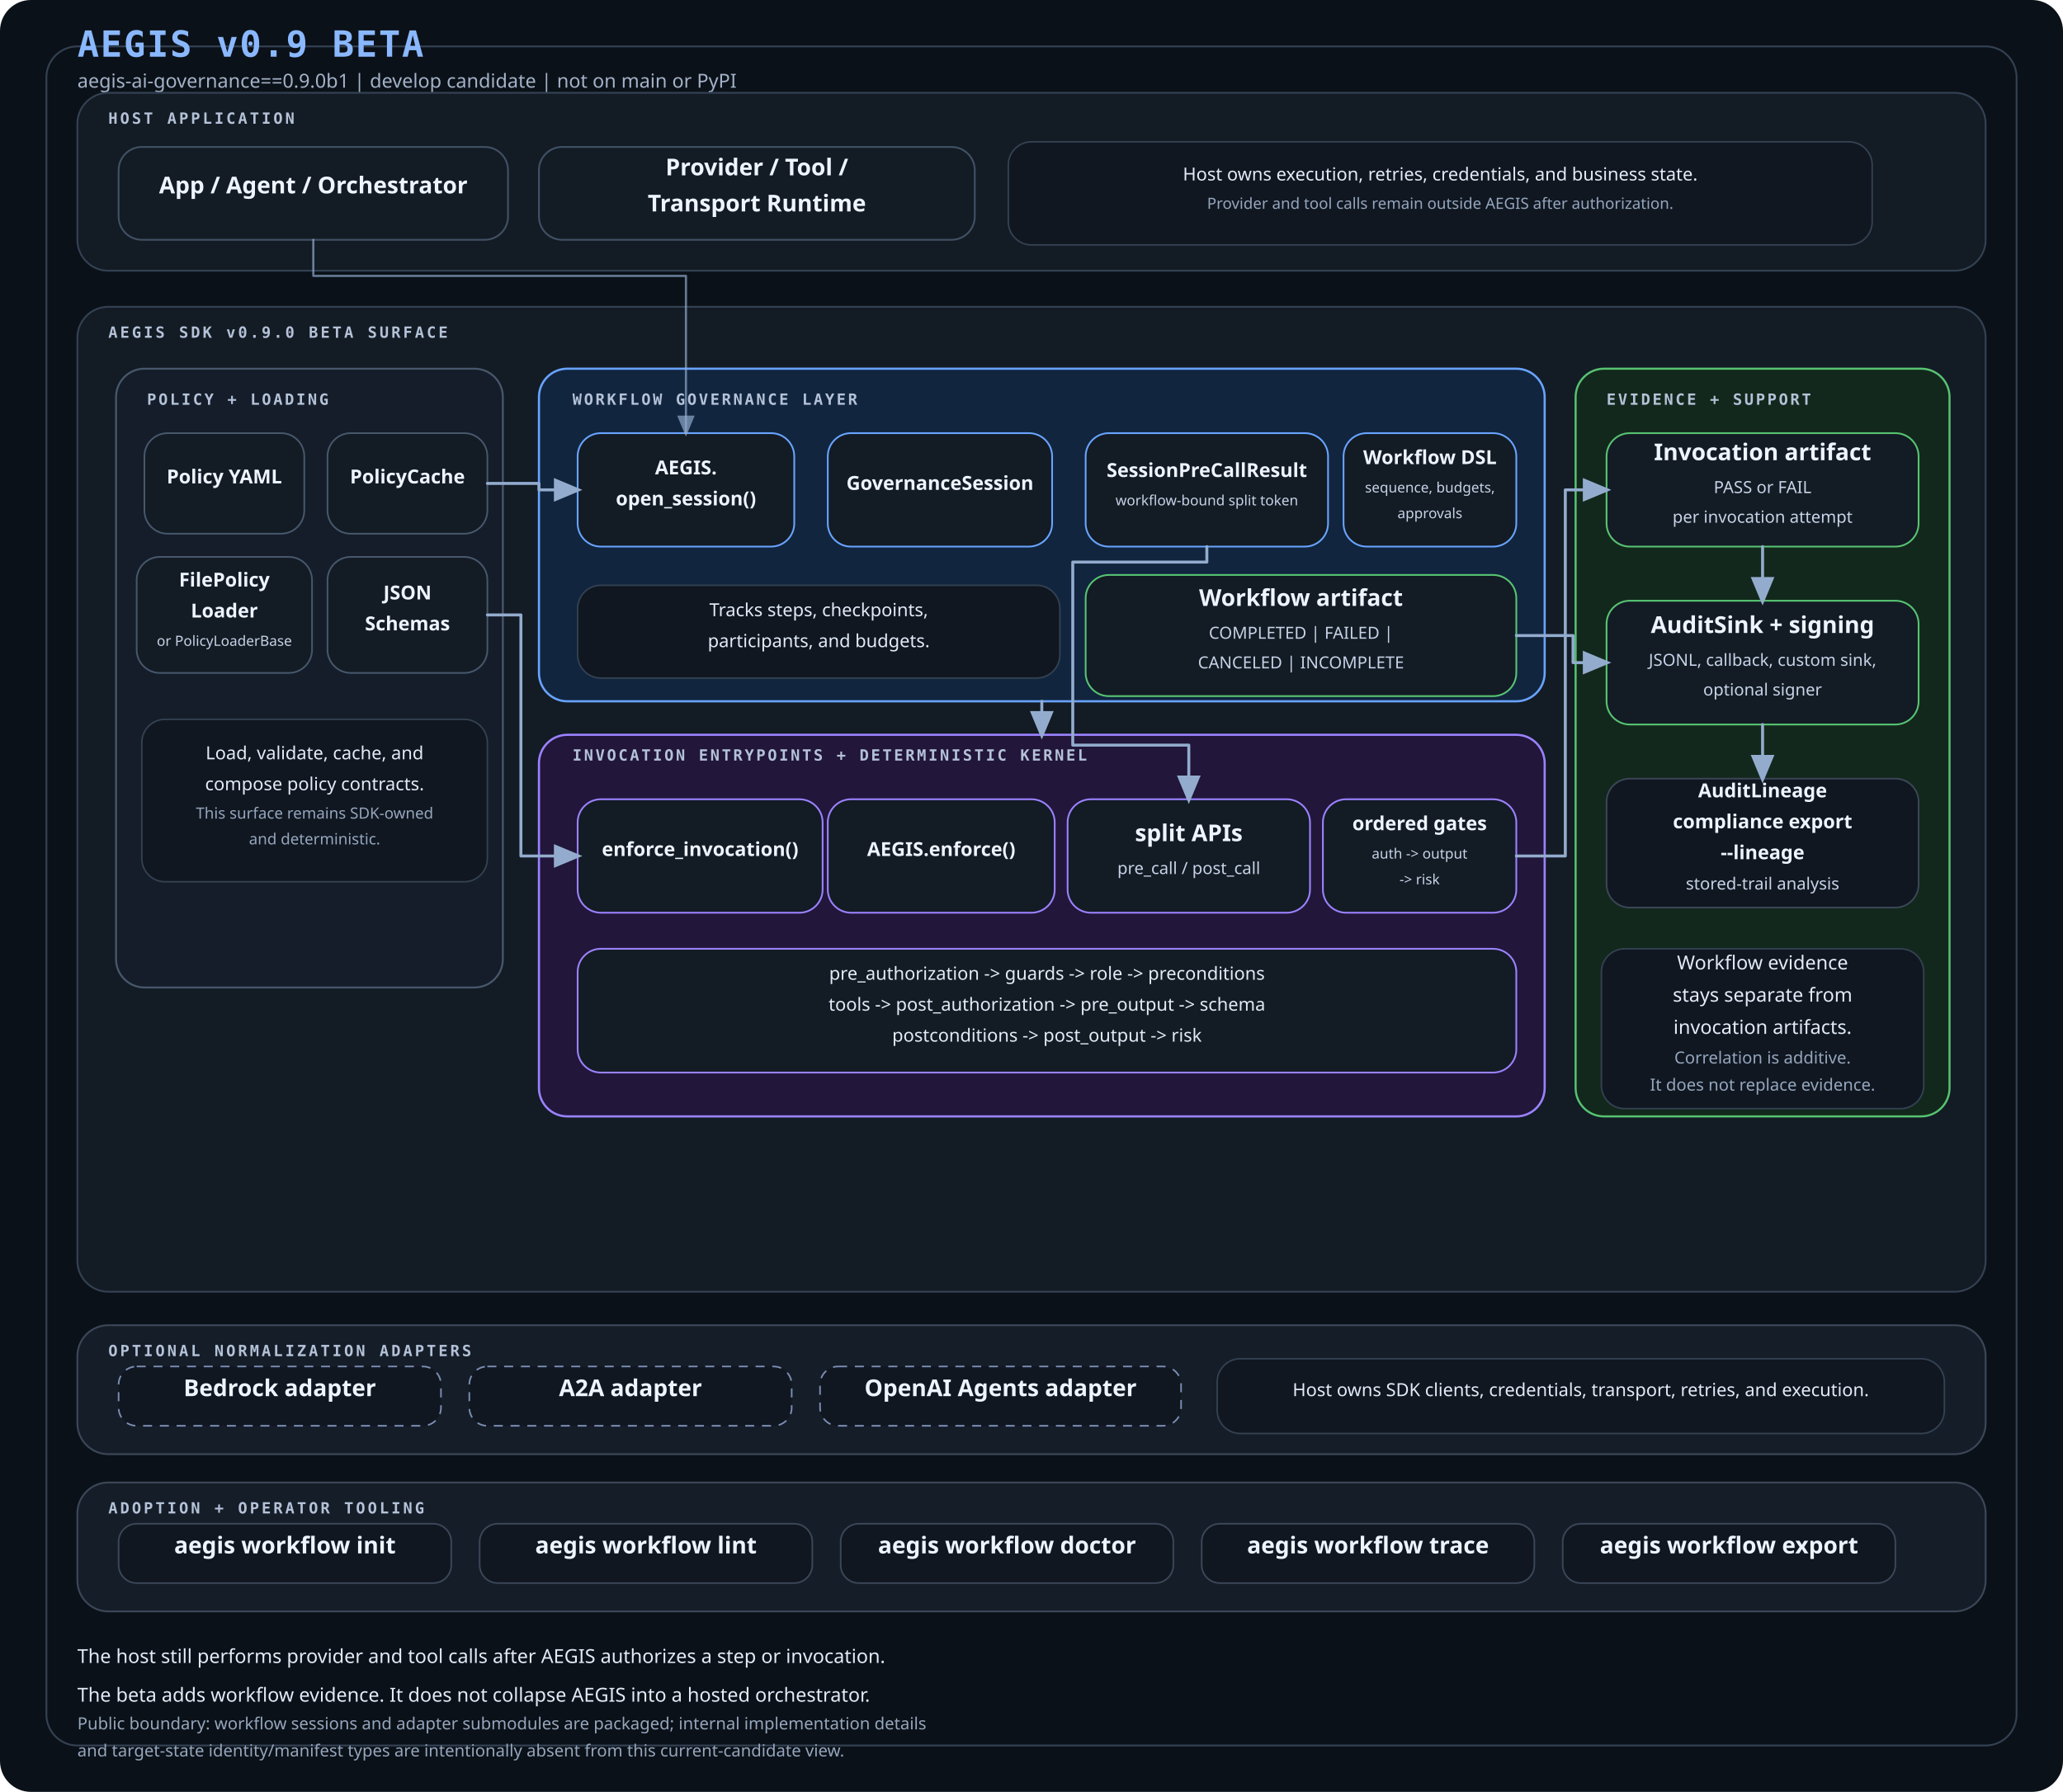
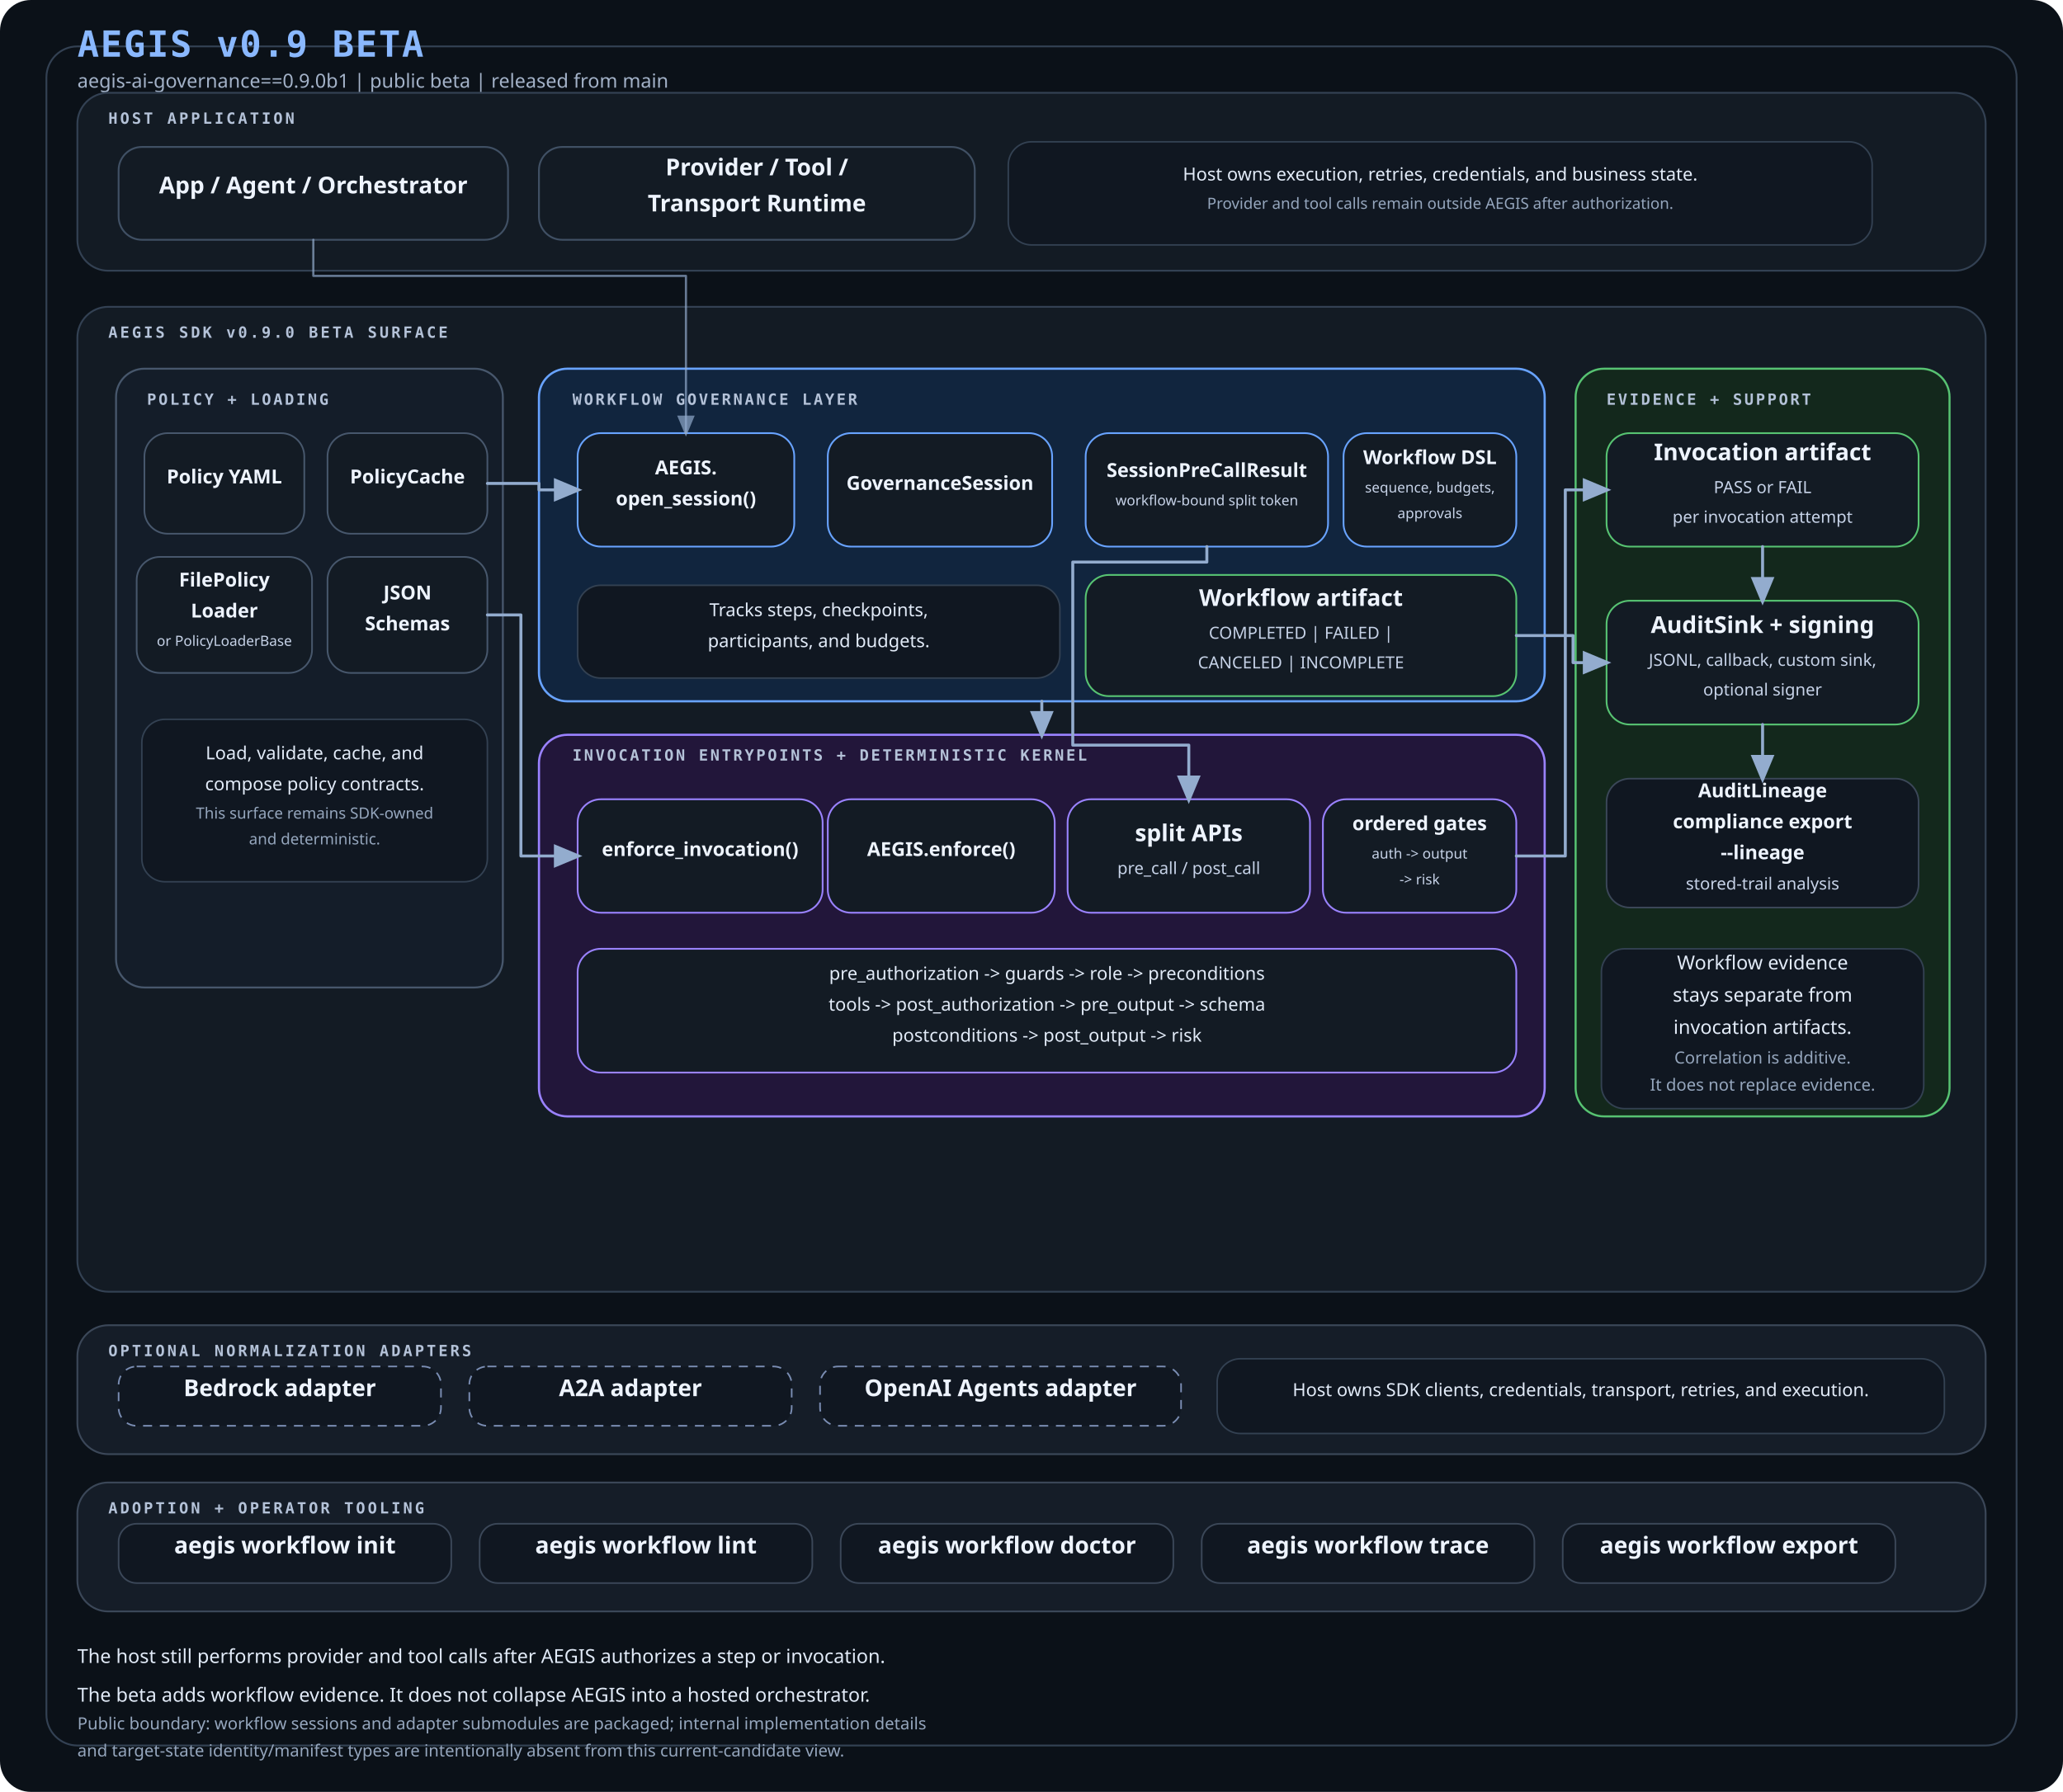
<svg xmlns="http://www.w3.org/2000/svg" viewBox="0 0 1600 1390">
  <defs>
    <style>
  svg {
    font-family: 'IBM Plex Sans', 'Avenir Next', 'Segoe UI', sans-serif;
  }
  .mono {
    font-family: 'IBM Plex Mono', 'SFMono-Regular', 'Menlo', monospace;
  }
  .page-title {
    fill: #8ab8ff;
    font-size: 28px;
    font-weight: 700;
    letter-spacing: 0.04em;
  }
  .page-subtitle {
    fill: #a3b2c8;
    font-size: 15px;
  }
  .section-tag {
    fill: #b4c2d8;
    font-size: 12px;
    font-weight: 700;
    letter-spacing: 0.16em;
  }
  .panel-title {
    fill: #b4c2d8;
    font-size: 12px;
    font-weight: 700;
    letter-spacing: 0.14em;
  }
  .box-title {
    fill: #eef4ff;
    font-size: 18px;
    font-weight: 600;
  }
  .box-title-compact {
    fill: #eef4ff;
    font-size: 15px;
    font-weight: 600;
  }
  .box-sub {
    fill: #c7d3e8;
    font-size: 13px;
    font-weight: 500;
  }
  .box-sub-compact {
    fill: #c7d3e8;
    font-size: 11px;
    font-weight: 500;
  }
  .body {
    fill: #e2ebf8;
    font-size: 14px;
    font-weight: 500;
  }
  .body-plus {
    fill: #e2ebf8;
    font-size: 15px;
    font-weight: 500;
  }
  .small {
    fill: #95a6bd;
    font-size: 12px;
  }
  .small-plus {
    fill: #95a6bd;
    font-size: 13px;
  }
  .footer-note {
    fill: #e2ebf8;
    font-size: 14px;
    font-weight: 500;
  }
  .footer-note-lg {
    fill: #e2ebf8;
    font-size: 15px;
    font-weight: 500;
  }
  .footer-small {
    fill: #95a6bd;
    font-size: 12px;
  }
  .footer-small-lg {
    fill: #95a6bd;
    font-size: 13px;
  }
  .frame {
    fill: none;
    stroke: #334153;
    stroke-width: 1.4;
  }
  .band {
    fill: #131b24;
    stroke: #334153;
    stroke-width: 1.4;
  }
  .host-box {
    fill: #131b24;
    stroke: #405064;
    stroke-width: 1.4;
  }
  .policy-panel {
    fill: #141d29;
    stroke: #47576c;
    stroke-width: 1.5;
  }
  .workflow-panel {
    fill: #11253e;
    stroke: #68a3ff;
    stroke-width: 1.7;
  }
  .kernel-panel {
    fill: #22163a;
    stroke: #9a82ff;
    stroke-width: 1.7;
  }
  .evidence-panel {
    fill: #13281c;
    stroke: #57c372;
    stroke-width: 1.6;
  }
  .ops-panel {
    fill: #151d28;
    stroke: #3b4758;
    stroke-width: 1.4;
  }
  .adapter-panel {
    fill: #111826;
    stroke: #7a8db3;
    stroke-width: 1.4;
    stroke-dasharray: 8 7;
  }
  .note-box {
    fill: #101721;
    stroke: #334152;
    stroke-width: 1.2;
  }
  .node-neutral {
    fill: #131b24;
    stroke: #405064;
    stroke-width: 1.3;
  }
  .node-policy {
    fill: #131b24;
    stroke: #47576c;
    stroke-width: 1.3;
  }
  .node-workflow {
    fill: #131b24;
    stroke: #68a3ff;
    stroke-width: 1.35;
  }
  .node-kernel {
    fill: #131b24;
    stroke: #9a82ff;
    stroke-width: 1.35;
  }
  .node-evidence {
    fill: #131b24;
    stroke: #57c372;
    stroke-width: 1.35;
  }
  .node-ops {
    fill: #101721;
    stroke: #3b4758;
    stroke-width: 1.25;
  }
  .node-adapter {
    fill: #101721;
    stroke: #7a8db3;
    stroke-width: 1.25;
    stroke-dasharray: 7 6;
  }
  .connector {
    fill: none;
    stroke: #93acce;
    stroke-width: 2.3;
    stroke-linecap: round;
    stroke-linejoin: round;
  }
  .connector-muted {
    fill: none;
    stroke: #6a7c94;
    stroke-width: 2.0;
    stroke-linecap: round;
    stroke-linejoin: round;
    stroke-dasharray: 7 7;
  }
  .connector-soft {
    fill: none;
    stroke: #93acce;
    stroke-opacity: 0.68;
    stroke-width: 1.7;
    stroke-linecap: round;
    stroke-linejoin: round;
  }
</style>
    <marker id="arrow" viewBox="0 0 12 10" refX="10" refY="5" markerWidth="10" markerHeight="8" orient="auto">
      <path d="M0 0 L12 5 L0 10 z" fill="#93acce" />
    </marker>
    <marker id="arrow-muted" viewBox="0 0 12 10" refX="10" refY="5" markerWidth="10" markerHeight="8" orient="auto">
      <path d="M0 0 L12 5 L0 10 z" fill="#6a7c94" />
    </marker>
    <marker id="arrow-soft" viewBox="0 0 12 10" refX="10" refY="5" markerWidth="10" markerHeight="8" orient="auto">
      <path d="M0 0 L12 5 L0 10 z" fill="#93acce" fill-opacity="0.68" />
    </marker>
  </defs>
  <rect width="1600" height="1390" fill="#0b1118" rx="24" />
  <rect x="36" y="36" width="1528" height="1318" class="frame" rx="24" />
  <text class="page-title mono" x="60" y="44">AEGIS v0.9 BETA</text>
-   <text class="page-subtitle" x="60" y="68">aegis-ai-governance==0.9.0b1 | develop candidate | not on main or PyPI</text>
+   <text class="page-subtitle" x="60" y="68">aegis-ai-governance==0.9.0b1 | public beta | released from main</text>
  <rect x="60" y="72" width="1480" height="138" rx="24" class="band" />
  <text class="section-tag mono" x="84" y="96">HOST APPLICATION</text>
  <rect x="92" y="114" width="302" height="72" rx="18" class="host-box" />
  <text class="box-title" x="243" y="150.0" text-anchor="middle">App / Agent / Orchestrator</text>
  <rect x="418" y="114" width="338" height="72" rx="18" class="host-box" />
  <text class="box-title" x="587" y="136.0" text-anchor="middle">Provider / Tool /</text>
  <text class="box-title" x="587" y="164.0" text-anchor="middle">Transport Runtime</text>
  <rect x="782" y="110" width="670" height="80" rx="18" class="note-box" />
  <text class="body" x="1117" y="140.0" text-anchor="middle">Host owns execution, retries, credentials, and business state.</text>
  <text class="small" x="1117" y="162.0" text-anchor="middle">Provider and tool calls remain outside AEGIS after authorization.</text>
  <rect x="60" y="238" width="1480" height="764" rx="24" class="band" />
  <text class="section-tag mono" x="84" y="262">AEGIS SDK v0.9.0 BETA SURFACE</text>
  <rect x="90" y="286" width="300" height="480" rx="22" class="policy-panel" />
  <text class="panel-title mono" x="114" y="314">POLICY + LOADING</text>
  <rect x="418" y="286" width="780" height="258" rx="22" class="workflow-panel" />
  <text class="panel-title mono" x="444" y="314">WORKFLOW GOVERNANCE LAYER</text>
  <rect x="418" y="570" width="780" height="296" rx="22" class="kernel-panel" />
  <text class="panel-title mono" x="444" y="590">INVOCATION ENTRYPOINTS + DETERMINISTIC KERNEL</text>
  <rect x="1222" y="286" width="290" height="580" rx="22" class="evidence-panel" />
  <text class="panel-title mono" x="1246" y="314">EVIDENCE + SUPPORT</text>
  <rect x="112" y="336" width="124" height="78" rx="18" class="node-policy" />
  <text class="box-title-compact" x="174" y="375.0" text-anchor="middle">Policy YAML</text>
  <rect x="254" y="336" width="124" height="78" rx="18" class="node-policy" />
  <text class="box-title-compact" x="316" y="375.0" text-anchor="middle">PolicyCache</text>
  <rect x="106" y="432" width="136" height="90" rx="18" class="node-policy" />
  <text class="box-title-compact" x="174" y="455.0" text-anchor="middle">FilePolicy</text>
  <text class="box-title-compact" x="174" y="479.0" text-anchor="middle">Loader</text>
  <text class="box-sub-compact" x="174" y="501.0" text-anchor="middle">or PolicyLoaderBase</text>
  <rect x="254" y="432" width="124" height="90" rx="18" class="node-policy" />
  <text class="box-title-compact" x="316" y="465.0" text-anchor="middle">JSON</text>
  <text class="box-title-compact" x="316" y="489.0" text-anchor="middle">Schemas</text>
  <rect x="110" y="558" width="268" height="126" rx="18" class="note-box" />
  <text class="body" x="244" y="589.0" text-anchor="middle">Load, validate, cache, and</text>
  <text class="body" x="244" y="613.0" text-anchor="middle">compose policy contracts.</text>
  <text class="small" x="244" y="635.0" text-anchor="middle">This surface remains SDK-owned</text>
  <text class="small" x="244" y="655.0" text-anchor="middle">and deterministic.</text>
  <rect x="448" y="336" width="168" height="88" rx="18" class="node-workflow" />
  <text class="box-title-compact" x="532" y="368.0" text-anchor="middle">AEGIS.</text>
  <text class="box-title-compact" x="532" y="392.0" text-anchor="middle">open_session()</text>
  <rect x="642" y="336" width="174" height="88" rx="18" class="node-workflow" />
  <text class="box-title-compact" x="729" y="380.0" text-anchor="middle">GovernanceSession</text>
  <rect x="842" y="336" width="188" height="88" rx="18" class="node-workflow" />
  <text class="box-title-compact" x="936" y="370.0" text-anchor="middle">SessionPreCallResult</text>
  <text class="box-sub-compact" x="936" y="392.0" text-anchor="middle">workflow-bound split token</text>
  <rect x="1042" y="336" width="134" height="88" rx="18" class="node-workflow" />
  <text class="box-title-compact" x="1109" y="360.0" text-anchor="middle">Workflow DSL</text>
  <text class="box-sub-compact" x="1109" y="382.0" text-anchor="middle">sequence, budgets,</text>
  <text class="box-sub-compact" x="1109" y="402.0" text-anchor="middle">approvals</text>
  <rect x="448" y="454" width="374" height="72" rx="18" class="note-box" />
  <text class="body" x="635" y="478.0" text-anchor="middle">Tracks steps, checkpoints,</text>
  <text class="body" x="635" y="502.0" text-anchor="middle">participants, and budgets.</text>
  <rect x="842" y="446" width="334" height="94" rx="18" class="node-evidence" />
  <text class="box-title" x="1009" y="470.0" text-anchor="middle">Workflow artifact</text>
  <text class="box-sub" x="1009" y="495.5" text-anchor="middle">COMPLETED | FAILED |</text>
  <text class="box-sub" x="1009" y="518.5" text-anchor="middle">CANCELED | INCOMPLETE</text>
  <rect x="448" y="620" width="190" height="88" rx="18" class="node-kernel" />
  <text class="box-title-compact" x="543" y="664.0" text-anchor="middle">enforce_invocation()</text>
  <rect x="642" y="620" width="176" height="88" rx="18" class="node-kernel" />
  <text class="box-title-compact" x="730" y="664.0" text-anchor="middle">AEGIS.enforce()</text>
  <rect x="828" y="620" width="188" height="88" rx="18" class="node-kernel" />
  <text class="box-title" x="922" y="652.5" text-anchor="middle">split APIs</text>
  <text class="box-sub" x="922" y="678.0" text-anchor="middle">pre_call / post_call</text>
  <rect x="1026" y="620" width="150" height="88" rx="18" class="node-kernel" />
  <text class="box-title-compact" x="1101" y="644.0" text-anchor="middle">ordered gates</text>
  <text class="box-sub-compact" x="1101" y="666.0" text-anchor="middle">auth -&gt; output</text>
  <text class="box-sub-compact" x="1101" y="686.0" text-anchor="middle">-&gt; risk</text>
  <rect x="448" y="736" width="728" height="96" rx="18" class="node-kernel" />
  <text class="body" x="812" y="760.0" text-anchor="middle">pre_authorization -&gt; guards -&gt; role -&gt; preconditions</text>
  <text class="body" x="812" y="784.0" text-anchor="middle">tools -&gt; post_authorization -&gt; pre_output -&gt; schema</text>
  <text class="body" x="812" y="808.0" text-anchor="middle">postconditions -&gt; post_output -&gt; risk</text>
  <rect x="1246" y="336" width="242" height="88" rx="18" class="node-evidence" />
  <text class="box-title" x="1367" y="357.0" text-anchor="middle">Invocation artifact</text>
  <text class="box-sub" x="1367" y="382.5" text-anchor="middle">PASS or FAIL</text>
  <text class="box-sub" x="1367" y="405.5" text-anchor="middle">per invocation attempt</text>
  <rect x="1246" y="466" width="242" height="96" rx="18" class="node-evidence" />
  <text class="box-title" x="1367" y="491.0" text-anchor="middle">AuditSink + signing</text>
  <text class="box-sub" x="1367" y="516.5" text-anchor="middle">JSONL, callback, custom sink,</text>
  <text class="box-sub" x="1367" y="539.5" text-anchor="middle">optional signer</text>
  <rect x="1246" y="604" width="242" height="100" rx="18" class="node-ops" />
  <text class="box-title-compact" x="1367" y="618.5" text-anchor="middle">AuditLineage</text>
  <text class="box-title-compact" x="1367" y="642.5" text-anchor="middle">compliance export</text>
  <text class="box-title-compact" x="1367" y="666.5" text-anchor="middle">--lineage</text>
  <text class="box-sub" x="1367" y="690.0" text-anchor="middle">stored-trail analysis</text>
  <rect x="1242" y="736" width="250" height="124" rx="18" class="note-box" />
  <text class="body-plus" x="1367" y="752.0" text-anchor="middle">Workflow evidence</text>
  <text class="body-plus" x="1367" y="777.0" text-anchor="middle">stays separate from</text>
  <text class="body-plus" x="1367" y="802.0" text-anchor="middle">invocation artifacts.</text>
  <text class="small-plus" x="1367" y="825.0" text-anchor="middle">Correlation is additive.</text>
  <text class="small-plus" x="1367" y="846.0" text-anchor="middle">It does not replace evidence.</text>
  <rect x="60" y="1028" width="1480" height="100" rx="24" class="ops-panel" />
  <text class="section-tag mono" x="84" y="1052">OPTIONAL NORMALIZATION ADAPTERS</text>
  <rect x="92" y="1060" width="250" height="46" rx="14" class="node-adapter" />
  <text class="box-title" x="217" y="1083.0" text-anchor="middle">Bedrock adapter</text>
  <rect x="364" y="1060" width="250" height="46" rx="14" class="node-adapter" />
  <text class="box-title" x="489" y="1083.0" text-anchor="middle">A2A adapter</text>
  <rect x="636" y="1060" width="280" height="46" rx="14" class="node-adapter" />
  <text class="box-title" x="776" y="1083.0" text-anchor="middle">OpenAI Agents adapter</text>
  <rect x="944" y="1054" width="564" height="58" rx="18" class="note-box" />
  <text class="body" x="1226" y="1083.0" text-anchor="middle">Host owns SDK clients, credentials, transport, retries, and execution.</text>
  <rect x="60" y="1150" width="1480" height="100" rx="24" class="ops-panel" />
  <text class="section-tag mono" x="84" y="1174">ADOPTION + OPERATOR TOOLING</text>
  <rect x="92" y="1182" width="258" height="46" rx="14" class="node-ops" />
  <text class="box-title" x="221" y="1205.0" text-anchor="middle">aegis workflow init</text>
  <rect x="372" y="1182" width="258" height="46" rx="14" class="node-ops" />
  <text class="box-title" x="501" y="1205.0" text-anchor="middle">aegis workflow lint</text>
  <rect x="652" y="1182" width="258" height="46" rx="14" class="node-ops" />
  <text class="box-title" x="781" y="1205.0" text-anchor="middle">aegis workflow doctor</text>
  <rect x="932" y="1182" width="258" height="46" rx="14" class="node-ops" />
  <text class="box-title" x="1061" y="1205.0" text-anchor="middle">aegis workflow trace</text>
  <rect x="1212" y="1182" width="258" height="46" rx="14" class="node-ops" />
  <text class="box-title" x="1341" y="1205.0" text-anchor="middle">aegis workflow export</text>
  <path class="connector-soft" d="M243 186 V214 H532 V336" marker-end="url(#arrow-soft)" />
  <path class="connector" d="M378 375 H418 V380 H448" marker-end="url(#arrow)" />
  <path class="connector" d="M378 477 H404 V664 H448" marker-end="url(#arrow)" />
  <path class="connector" d="M808 544 V570" marker-end="url(#arrow)" />
  <path class="connector" d="M936 424 V436 H832 V578 H922 V620" marker-end="url(#arrow)" />
  <path class="connector" d="M1176 493 H1220 V514 H1246" marker-end="url(#arrow)" />
  <path class="connector" d="M1176 664 H1214 V380 H1246" marker-end="url(#arrow)" />
  <path class="connector" d="M1367 424 V466" marker-end="url(#arrow)" />
  <path class="connector" d="M1367 562 V604" marker-end="url(#arrow)" />
  <text class="footer-note-lg" x="60" y="1290.0" text-anchor="start">The host still performs provider and tool calls after AEGIS authorizes a step or invocation.</text>
  <text class="footer-note-lg" x="60" y="1320.0" text-anchor="start">The beta adds workflow evidence. It does not collapse AEGIS into a hosted orchestrator.</text>
  <text class="footer-small-lg" x="60" y="1341.5" text-anchor="start">Public boundary: workflow sessions and adapter submodules are packaged; internal implementation details</text>
  <text class="footer-small-lg" x="60" y="1362.5" text-anchor="start">and target-state identity/manifest types are intentionally absent from this current-candidate view.</text>
</svg>
